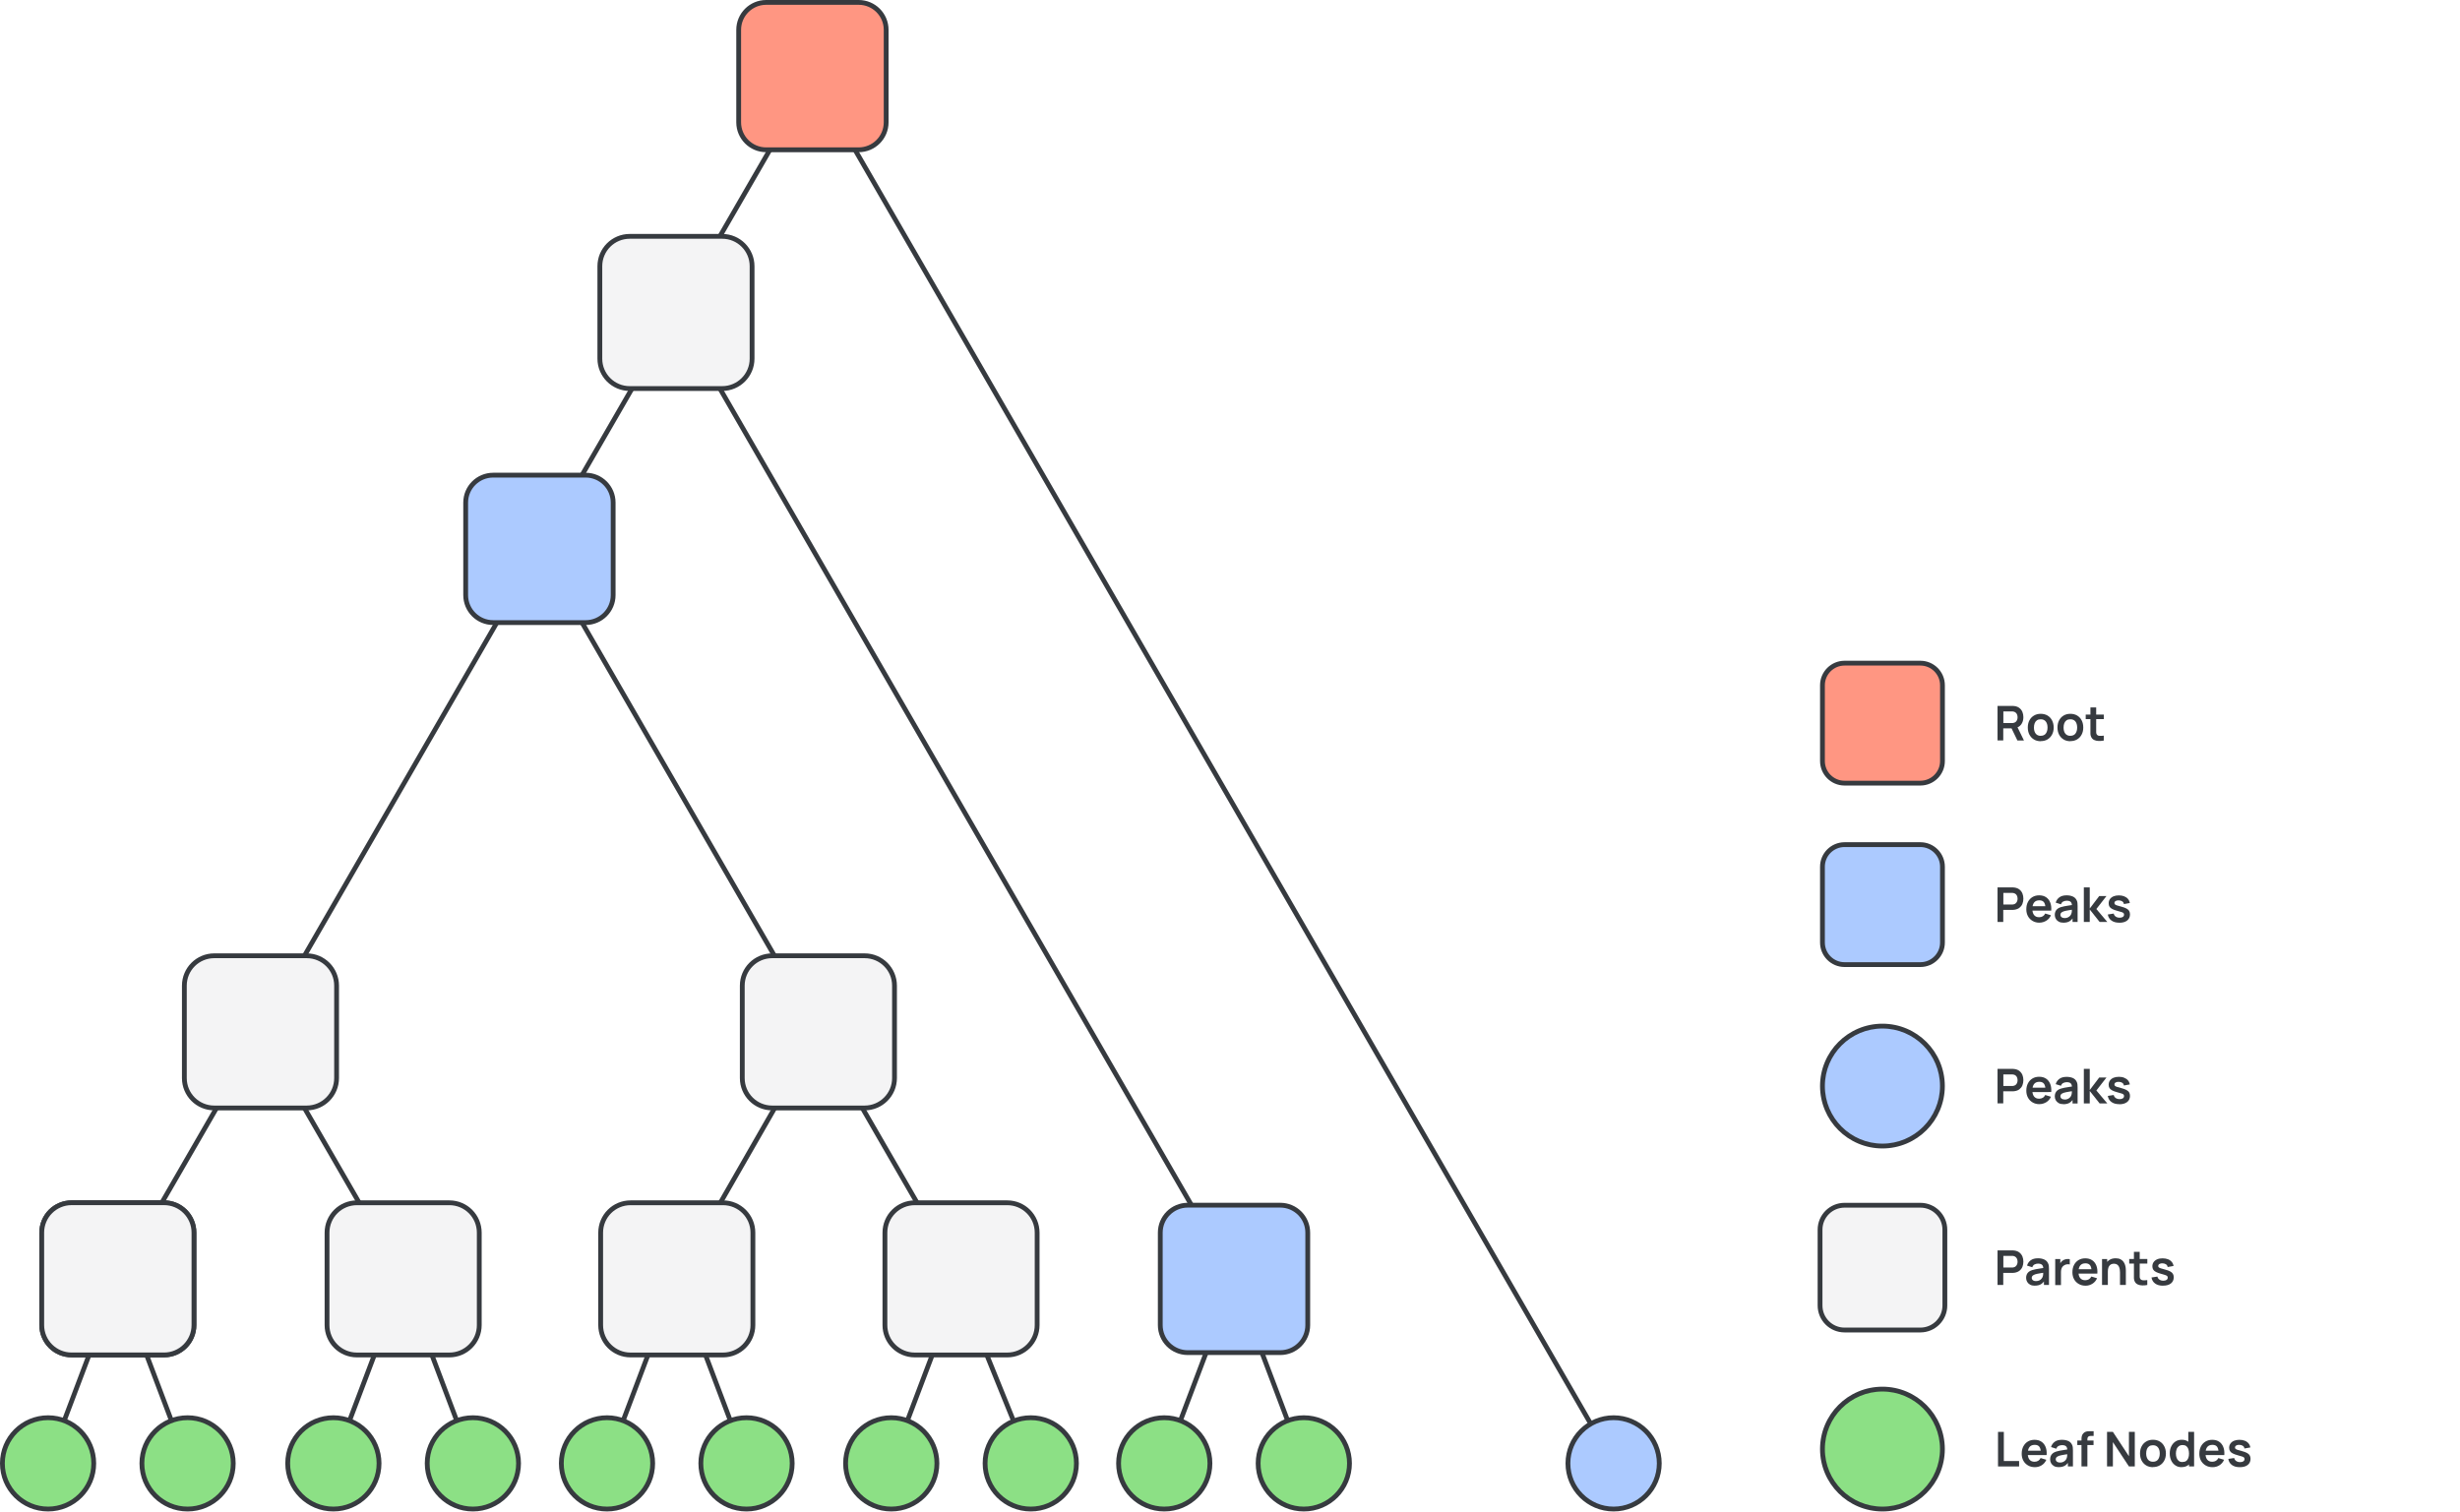
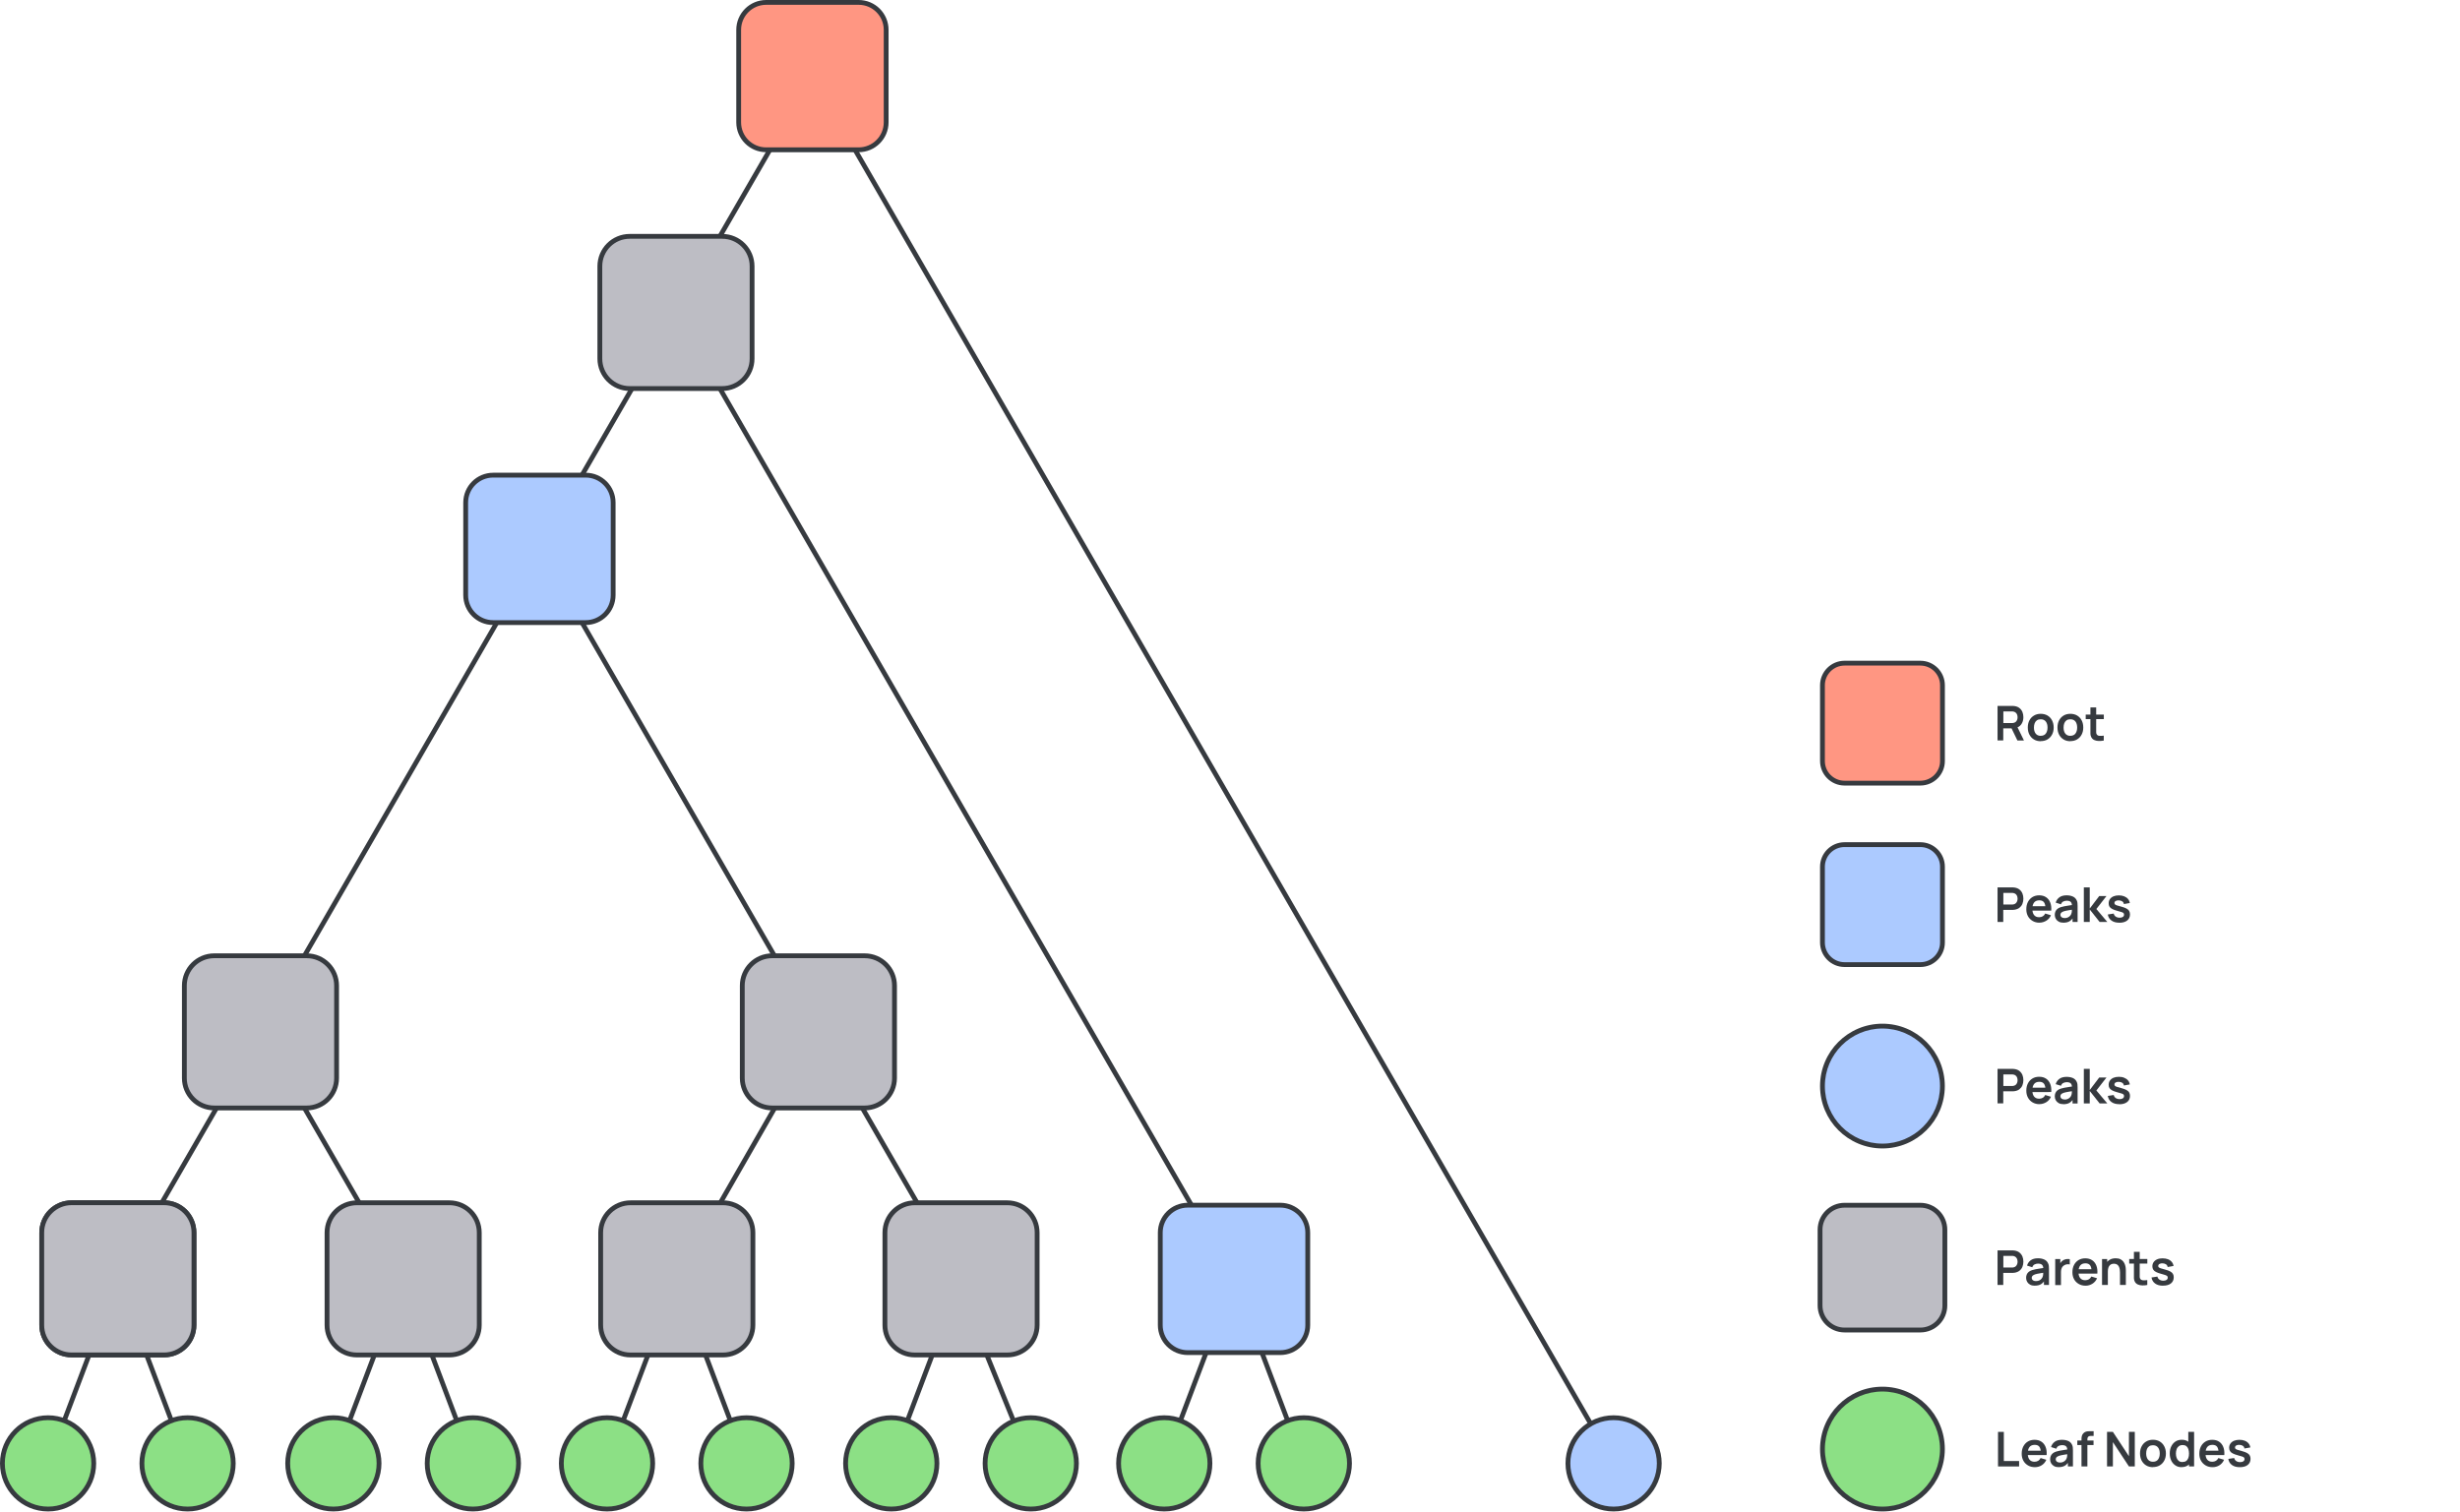
<svg xmlns="http://www.w3.org/2000/svg" id="a" viewBox="0 0 512.26 314.82">
  <defs>
-     <style>.b{fill:#ff9682;}.c{fill:#8ce085;}.d{fill:#accaff;}.e{fill:#363a3f;}.f{fill:#f4f4f5;}.f,.g{stroke:#363a3f;stroke-miterlimit:10;}.g{fill:none;}</style>
+     <style>.b{fill:#ff9682;}.c{fill:#8ce085;}.d{fill:#accaff;}.e{fill:#363a3f;}.f{fill:#bdbdc4;}.f,.g{stroke:#363a3f;stroke-miterlimit:10;}.g{fill:none;}</style>
  </defs>
  <g>
    <path class="c" d="M391.99,314.33c-6.89,0-12.49-5.6-12.49-12.49s5.6-12.49,12.49-12.49,12.49,5.6,12.49,12.49-5.6,12.49-12.49,12.49Z" />
    <path class="e" d="M391.99,289.84c6.61,0,11.99,5.38,11.99,11.99s-5.38,11.99-11.99,11.99-11.99-5.38-11.99-11.99,5.38-11.99,11.99-11.99m0-1c-7.18,0-12.99,5.82-12.99,12.99s5.82,12.99,12.99,12.99,12.99-5.82,12.99-12.99-5.82-12.99-12.99-12.99h0Z" />
  </g>
  <line class="g" x1="24.54" y1="266.38" x2="169.18" y2="15.85" />
  <line class="g" x1="140.92" y1="266.38" x2="170.41" y2="214.93" />
  <line class="g" x1="256.97" y1="266.38" x2="140.76" y2="65.08" />
  <line class="g" x1="200.12" y1="266.38" x2="112.33" y2="114.32" />
  <line class="g" x1="83.95" y1="266.38" x2="54.24" y2="214.93" />
  <rect class="f" x="8.69" y="250.53" width="31.7" height="31.7" rx="6.22" ry="6.22" />
  <g>
    <rect class="d" x="96.98" y="98.97" width="30.7" height="30.7" rx="5.72" ry="5.72" />
    <path class="e" d="M121.96,99.47c2.88,0,5.22,2.34,5.22,5.22v19.27c0,2.88-2.34,5.22-5.22,5.22h-19.27c-2.88,0-5.22-2.34-5.22-5.22v-19.27c0-2.88,2.34-5.22,5.22-5.22h19.27m0-1h-19.27c-3.43,0-6.22,2.78-6.22,6.22v19.27c0,3.43,2.78,6.22,6.22,6.22h19.27c3.43,0,6.22-2.78,6.22-6.22v-19.27c0-3.43-2.78-6.22-6.22-6.22h0Z" />
  </g>
  <rect class="f" x="38.39" y="199.08" width="31.7" height="31.7" rx="6.22" ry="6.22" />
  <rect class="f" x="154.57" y="199.08" width="31.7" height="31.7" rx="6.22" ry="6.22" />
  <rect class="f" x="124.91" y="49.23" width="31.7" height="31.7" rx="6.22" ry="6.22" />
  <line class="g" x1="336.01" y1="304.81" x2="169.18" y2="15.85" />
  <g>
    <path class="b" d="M159.55,.5h19.26c3.16,0,5.72,2.56,5.72,5.72V25.48c0,3.15-2.56,5.72-5.72,5.72h-19.26c-3.16,0-5.72-2.56-5.72-5.72V6.22c0-3.15,2.56-5.72,5.72-5.72Z" />
    <path class="e" d="M178.81,1c2.88,0,5.22,2.34,5.22,5.22V25.48c0,2.88-2.34,5.22-5.22,5.22h-19.27c-2.88,0-5.22-2.34-5.22-5.22V6.22c0-2.88,2.34-5.22,5.22-5.22h19.27M178.81,0h-19.27c-3.43,0-6.22,2.78-6.22,6.22V25.48c0,3.43,2.78,6.22,6.22,6.22h19.27c3.43,0,6.22-2.78,6.22-6.22V6.22C185.03,2.78,182.24,0,178.81,0h0Z" />
  </g>
  <g>
    <path class="b" d="M384.09,138.13h15.8c2.54,0,4.6,2.06,4.6,4.6v15.79c0,2.54-2.06,4.6-4.6,4.6h-15.79c-2.54,0-4.6-2.06-4.6-4.6v-15.79c0-2.54,2.06-4.6,4.6-4.6Z" />
    <path class="e" d="M399.89,138.63c2.26,0,4.1,1.84,4.1,4.1v15.79c0,2.26-1.84,4.1-4.1,4.1h-15.79c-2.26,0-4.1-1.84-4.1-4.1v-15.79c0-2.26,1.84-4.1,4.1-4.1h15.79m0-1h-15.79c-2.81,0-5.1,2.28-5.1,5.1v15.79c0,2.81,2.28,5.1,5.1,5.1h15.79c2.81,0,5.1-2.28,5.1-5.1v-15.79c0-2.81-2.28-5.1-5.1-5.1h0Z" />
  </g>
  <g>
    <path class="d" d="M384.09,175.93h15.8c2.54,0,4.6,2.06,4.6,4.6v15.79c0,2.54-2.06,4.6-4.6,4.6h-15.79c-2.54,0-4.6-2.06-4.6-4.6v-15.79c0-2.54,2.06-4.6,4.6-4.6Z" />
    <path class="e" d="M399.89,176.43c2.26,0,4.1,1.84,4.1,4.1v15.79c0,2.26-1.84,4.1-4.1,4.1h-15.79c-2.26,0-4.1-1.84-4.1-4.1v-15.79c0-2.26,1.84-4.1,4.1-4.1h15.79m0-1h-15.79c-2.81,0-5.1,2.28-5.1,5.1v15.79c0,2.81,2.28,5.1,5.1,5.1h15.79c2.81,0,5.1-2.28,5.1-5.1v-15.79c0-2.81-2.28-5.1-5.1-5.1h0Z" />
  </g>
  <g>
    <path class="d" d="M391.99,238.72c-6.89,0-12.49-5.6-12.49-12.49s5.6-12.49,12.49-12.49,12.49,5.6,12.49,12.49-5.6,12.49-12.49,12.49Z" />
    <path class="e" d="M391.99,214.23c6.61,0,11.99,5.38,11.99,11.99s-5.38,11.99-11.99,11.99-11.99-5.38-11.99-11.99,5.38-11.99,11.99-11.99m0-1c-7.18,0-12.99,5.82-12.99,12.99s5.82,12.99,12.99,12.99,12.99-5.82,12.99-12.99-5.82-12.99-12.99-12.99h0Z" />
  </g>
  <rect class="f" x="379" y="251.04" width="25.99" height="25.99" rx="5.1" ry="5.1" />
  <line class="g" x1="24.54" y1="266.38" x2="10.01" y2="304.81" />
  <line class="g" x1="24.54" y1="266.38" x2="39.06" y2="304.81" />
  <line class="g" x1="83.95" y1="266.38" x2="69.42" y2="304.81" />
  <line class="g" x1="83.95" y1="266.38" x2="98.47" y2="304.81" />
  <line class="g" x1="140.92" y1="266.38" x2="126.4" y2="304.81" />
  <line class="g" x1="140.92" y1="266.38" x2="155.45" y2="304.81" />
  <line class="g" x1="200.12" y1="266.38" x2="185.59" y2="304.81" />
  <line class="g" x1="198.86" y1="265.87" x2="214.64" y2="304.81" />
  <line class="g" x1="256.97" y1="266.38" x2="242.44" y2="304.81" />
  <line class="g" x1="256.97" y1="266.38" x2="271.5" y2="304.81" />
  <g>
    <circle class="c" cx="10.01" cy="304.81" r="9.51" />
    <path class="e" d="M10.01,295.8c4.97,0,9.01,4.04,9.01,9.01s-4.04,9.01-9.01,9.01-9.01-4.04-9.01-9.01,4.04-9.01,9.01-9.01m0-1C4.48,294.8,0,299.28,0,304.81s4.48,10.01,10.01,10.01,10.01-4.48,10.01-10.01-4.48-10.01-10.01-10.01h0Z" />
  </g>
  <g>
    <circle class="c" cx="39.06" cy="304.81" r="9.51" />
    <path class="e" d="M39.06,295.8c4.97,0,9.01,4.04,9.01,9.01s-4.04,9.01-9.01,9.01-9.01-4.04-9.01-9.01,4.04-9.01,9.01-9.01m0-1c-5.53,0-10.01,4.48-10.01,10.01s4.48,10.01,10.01,10.01,10.01-4.48,10.01-10.01-4.48-10.01-10.01-10.01h0Z" />
  </g>
  <g>
    <circle class="c" cx="69.42" cy="304.81" r="9.51" />
    <path class="e" d="M69.42,295.8c4.97,0,9.01,4.04,9.01,9.01s-4.04,9.01-9.01,9.01-9.01-4.04-9.01-9.01,4.04-9.01,9.01-9.01m0-1c-5.53,0-10.01,4.48-10.01,10.01s4.48,10.01,10.01,10.01,10.01-4.48,10.01-10.01-4.48-10.01-10.01-10.01h0Z" />
  </g>
  <g>
    <circle class="c" cx="98.47" cy="304.81" r="9.51" />
    <path class="e" d="M98.47,295.8c4.97,0,9.01,4.04,9.01,9.01s-4.04,9.01-9.01,9.01-9.01-4.04-9.01-9.01,4.04-9.01,9.01-9.01m0-1c-5.53,0-10.01,4.48-10.01,10.01s4.48,10.01,10.01,10.01,10.01-4.48,10.01-10.01-4.48-10.01-10.01-10.01h0Z" />
  </g>
  <g>
    <circle class="c" cx="126.4" cy="304.81" r="9.51" />
    <path class="e" d="M126.4,295.8c4.97,0,9.01,4.04,9.01,9.01s-4.04,9.01-9.01,9.01-9.01-4.04-9.01-9.01,4.04-9.01,9.01-9.01m0-1c-5.53,0-10.01,4.48-10.01,10.01s4.48,10.01,10.01,10.01,10.01-4.48,10.01-10.01-4.48-10.01-10.01-10.01h0Z" />
  </g>
  <g>
    <circle class="c" cx="155.45" cy="304.81" r="9.51" />
    <path class="e" d="M155.45,295.8c4.97,0,9.01,4.04,9.01,9.01s-4.04,9.01-9.01,9.01-9.01-4.04-9.01-9.01,4.04-9.01,9.01-9.01m0-1c-5.53,0-10.01,4.48-10.01,10.01s4.48,10.01,10.01,10.01,10.01-4.48,10.01-10.01-4.48-10.01-10.01-10.01h0Z" />
  </g>
  <g>
    <circle class="c" cx="185.59" cy="304.81" r="9.51" />
    <path class="e" d="M185.59,295.8c4.97,0,9.01,4.04,9.01,9.01s-4.04,9.01-9.01,9.01-9.01-4.04-9.01-9.01,4.04-9.01,9.01-9.01m0-1c-5.53,0-10.01,4.48-10.01,10.01s4.48,10.01,10.01,10.01,10.01-4.48,10.01-10.01-4.48-10.01-10.01-10.01h0Z" />
  </g>
  <g>
    <circle class="c" cx="214.64" cy="304.81" r="9.51" />
    <path class="e" d="M214.64,295.8c4.97,0,9.01,4.04,9.01,9.01s-4.04,9.01-9.01,9.01-9.01-4.04-9.01-9.01,4.04-9.01,9.01-9.01m0-1c-5.53,0-10.01,4.48-10.01,10.01s4.48,10.01,10.01,10.01,10.01-4.48,10.01-10.01-4.48-10.01-10.01-10.01h0Z" />
  </g>
  <g>
    <circle class="c" cx="242.44" cy="304.81" r="9.51" />
    <path class="e" d="M242.44,295.8c4.97,0,9.01,4.04,9.01,9.01s-4.04,9.01-9.01,9.01-9.01-4.04-9.01-9.01,4.04-9.01,9.01-9.01m0-1c-5.53,0-10.01,4.48-10.01,10.01s4.48,10.01,10.01,10.01,10.01-4.48,10.01-10.01-4.48-10.01-10.01-10.01h0Z" />
  </g>
  <g>
    <circle class="c" cx="271.49" cy="304.81" r="9.51" />
    <path class="e" d="M271.5,295.8c4.97,0,9.01,4.04,9.01,9.01s-4.04,9.01-9.01,9.01-9.01-4.04-9.01-9.01,4.04-9.01,9.01-9.01m0-1c-5.53,0-10.01,4.48-10.01,10.01s4.48,10.01,10.01,10.01,10.01-4.48,10.01-10.01-4.48-10.01-10.01-10.01h0Z" />
  </g>
  <g>
    <circle class="d" cx="336.01" cy="304.81" r="9.51" />
    <path class="e" d="M336.01,295.8c4.97,0,9.01,4.04,9.01,9.01s-4.04,9.01-9.01,9.01-9.01-4.04-9.01-9.01,4.04-9.01,9.01-9.01m0-1c-5.53,0-10.01,4.48-10.01,10.01s4.48,10.01,10.01,10.01,10.01-4.48,10.01-10.01-4.48-10.01-10.01-10.01h0Z" />
  </g>
  <rect class="f" x="8.69" y="250.53" width="31.7" height="31.7" rx="6.22" ry="6.22" transform="translate(49.08 532.75) rotate(-180)" />
  <rect class="f" x="68.1" y="250.53" width="31.7" height="31.7" rx="6.22" ry="6.22" />
  <rect class="f" x="125.08" y="250.53" width="31.7" height="31.7" rx="6.22" ry="6.22" />
  <rect class="f" x="184.27" y="250.53" width="31.7" height="31.7" rx="6.22" ry="6.22" />
  <g>
    <rect class="d" x="241.62" y="251.03" width="30.7" height="30.7" rx="5.72" ry="5.72" />
    <path class="e" d="M266.6,251.53c2.88,0,5.22,2.34,5.22,5.22v19.27c0,2.88-2.34,5.22-5.22,5.22h-19.27c-2.88,0-5.22-2.34-5.22-5.22v-19.27c0-2.88,2.34-5.22,5.22-5.22h19.27m0-1h-19.27c-3.43,0-6.22,2.78-6.22,6.22v19.27c0,3.43,2.78,6.22,6.22,6.22h19.27c3.43,0,6.22-2.78,6.22-6.22v-19.27c0-3.43-2.78-6.22-6.22-6.22h0Z" />
  </g>
  <g>
    <path class="e" d="M416.06,305.45v-7.2h1.21v6.07h3.18v1.13h-4.38Z" />
    <path class="e" d="M423.75,305.6c-.55,0-1.03-.12-1.44-.36-.41-.24-.74-.56-.97-.98-.23-.42-.35-.9-.35-1.45,0-.59,.11-1.1,.34-1.54,.23-.43,.54-.77,.94-1.01,.4-.24,.87-.36,1.4-.36,.56,0,1.04,.13,1.43,.39,.39,.26,.68,.63,.87,1.11,.19,.48,.26,1.04,.21,1.68h-1.2v-.44c0-.59-.11-1.01-.31-1.29-.2-.27-.52-.4-.96-.4-.49,0-.86,.15-1.1,.46s-.36,.75-.36,1.34c0,.55,.12,.97,.36,1.27,.24,.3,.59,.45,1.05,.45,.3,0,.55-.07,.77-.2,.21-.13,.38-.32,.5-.57l1.19,.36c-.21,.49-.53,.87-.96,1.14-.43,.27-.91,.4-1.43,.4Zm-1.86-2.52v-.91h3.71v.91h-3.71Z" />
    <path class="e" d="M428.72,305.6c-.39,0-.72-.07-.99-.22-.27-.15-.47-.35-.61-.59-.14-.25-.21-.52-.21-.82,0-.26,.04-.49,.13-.7,.09-.21,.22-.39,.4-.54,.18-.15,.41-.28,.7-.37,.22-.07,.47-.13,.76-.19,.29-.06,.61-.11,.95-.16,.34-.05,.7-.1,1.07-.16l-.43,.25c0-.37-.08-.65-.25-.83-.17-.18-.46-.26-.86-.26-.24,0-.48,.06-.71,.17s-.38,.31-.47,.58l-1.1-.35c.13-.46,.39-.82,.76-1.1,.38-.28,.88-.41,1.52-.41,.48,0,.9,.08,1.27,.23s.63,.41,.81,.77c.1,.19,.15,.38,.17,.58,.02,.2,.03,.41,.03,.65v3.31h-1.05v-1.17l.17,.19c-.24,.39-.53,.68-.85,.86-.33,.18-.73,.27-1.22,.27Zm.24-.96c.27,0,.51-.05,.7-.15,.19-.1,.35-.21,.46-.35s.19-.27,.23-.4c.06-.15,.1-.33,.11-.53,0-.2,.01-.36,.01-.48l.37,.11c-.36,.06-.67,.11-.93,.15-.26,.04-.48,.08-.67,.12-.19,.04-.35,.08-.5,.13-.14,.05-.26,.11-.36,.18-.1,.07-.17,.14-.22,.23-.05,.09-.08,.19-.08,.3,0,.13,.03,.25,.1,.35s.16,.18,.29,.24c.13,.06,.29,.09,.48,.09Z" />
    <path class="e" d="M432.57,300.99v-.94h3.38v.94h-3.38Zm.87,4.46v-5.48c0-.14,0-.29,.01-.45,.01-.16,.04-.33,.09-.49,.05-.16,.13-.31,.26-.45,.15-.17,.32-.29,.5-.35,.18-.07,.36-.1,.53-.11,.17,0,.33-.01,.46-.01h.68v.98h-.62c-.23,0-.4,.06-.51,.17-.11,.12-.17,.27-.17,.45v5.74h-1.21Z" />
    <path class="e" d="M438.76,305.45v-7.2h1.22l3.34,5.07v-5.07h1.22v7.2h-1.22l-3.34-5.07v5.07h-1.22Z" />
    <path class="e" d="M448.32,305.6c-.54,0-1.01-.12-1.42-.37-.4-.24-.71-.58-.94-1.01-.22-.43-.33-.92-.33-1.48s.11-1.06,.34-1.49,.54-.76,.95-1c.4-.24,.87-.36,1.4-.36s1.02,.12,1.42,.36c.4,.24,.72,.58,.94,1.01,.22,.43,.34,.92,.34,1.48s-.11,1.05-.34,1.48c-.22,.43-.54,.76-.94,1-.4,.24-.88,.36-1.41,.36Zm0-1.13c.48,0,.84-.16,1.07-.48,.23-.32,.35-.73,.35-1.24s-.12-.94-.36-1.25-.59-.47-1.06-.47c-.32,0-.59,.07-.8,.22-.21,.15-.36,.35-.46,.6-.1,.26-.15,.56-.15,.9,0,.52,.12,.94,.36,1.25,.24,.31,.59,.47,1.05,.47Z" />
    <path class="e" d="M454.28,305.6c-.5,0-.93-.12-1.3-.38-.37-.25-.66-.59-.86-1.02s-.3-.92-.3-1.46,.1-1.04,.31-1.46c.21-.43,.5-.77,.87-1.02,.38-.25,.82-.37,1.33-.37s.95,.12,1.29,.37c.35,.25,.61,.59,.79,1.02,.18,.43,.27,.92,.27,1.46s-.09,1.02-.27,1.45-.45,.77-.8,1.02c-.36,.25-.8,.38-1.33,.38Zm.19-1.08c.32,0,.58-.07,.78-.22,.2-.15,.34-.36,.44-.62s.14-.58,.14-.92-.05-.66-.14-.93-.23-.47-.43-.62-.44-.22-.75-.22c-.32,0-.59,.08-.8,.24-.21,.16-.37,.37-.46,.64-.1,.27-.15,.57-.15,.89s.05,.63,.15,.9c.1,.27,.25,.48,.45,.64,.2,.16,.46,.23,.78,.23Zm1.36,.93v-3.79h-.15v-3.41h1.21v7.2h-1.06Z" />
    <path class="e" d="M460.74,305.6c-.55,0-1.03-.12-1.44-.36-.41-.24-.73-.56-.97-.98s-.35-.9-.35-1.45c0-.59,.11-1.1,.34-1.54,.23-.43,.54-.77,.95-1.01,.4-.24,.87-.36,1.4-.36,.56,0,1.04,.13,1.43,.39,.39,.26,.68,.63,.87,1.11,.19,.48,.26,1.04,.21,1.68h-1.19v-.44c0-.59-.11-1.01-.31-1.29-.2-.27-.52-.4-.96-.4-.49,0-.86,.15-1.1,.46s-.36,.75-.36,1.34c0,.55,.12,.97,.36,1.27,.24,.3,.59,.45,1.05,.45,.3,0,.55-.07,.77-.2,.21-.13,.38-.32,.5-.57l1.19,.36c-.21,.49-.53,.87-.96,1.14-.43,.27-.91,.4-1.43,.4Zm-1.86-2.52v-.91h3.71v.91h-3.71Z" />
    <path class="e" d="M466.39,305.6c-.67,0-1.21-.15-1.62-.45-.42-.3-.67-.72-.76-1.27l1.23-.19c.06,.27,.2,.48,.42,.63,.22,.15,.49,.23,.82,.23,.29,0,.51-.06,.67-.17,.16-.12,.24-.27,.24-.47,0-.12-.03-.22-.09-.3s-.19-.15-.38-.22c-.2-.07-.5-.16-.9-.26-.45-.12-.81-.25-1.08-.39-.27-.14-.46-.3-.57-.49-.12-.19-.18-.42-.18-.69,0-.34,.09-.63,.27-.88,.18-.25,.42-.44,.74-.58,.32-.13,.69-.2,1.12-.2s.79,.06,1.12,.19c.33,.13,.59,.32,.79,.56,.2,.24,.32,.52,.37,.84l-1.23,.22c-.03-.23-.13-.41-.31-.54s-.42-.21-.71-.22c-.28-.02-.51,.03-.68,.13-.17,.1-.26,.24-.26,.43,0,.1,.03,.19,.1,.26s.21,.15,.42,.22c.21,.07,.53,.16,.95,.27,.43,.11,.77,.24,1.03,.38,.26,.14,.45,.31,.56,.51s.17,.43,.17,.71c0,.54-.2,.97-.59,1.28s-.94,.46-1.64,.46Z" />
  </g>
  <g>
    <path class="e" d="M415.96,267.65v-7.2h2.97c.07,0,.16,0,.27,0s.21,.02,.3,.03c.42,.06,.76,.2,1.03,.42s.47,.48,.61,.81c.13,.33,.2,.69,.2,1.08s-.07,.75-.2,1.08c-.13,.32-.34,.59-.61,.81-.27,.21-.61,.35-1.03,.42-.09,.01-.2,.02-.31,.03-.11,0-.2,0-.27,0h-1.77v2.52h-1.21Zm1.21-3.64h1.72c.07,0,.14,0,.22,0,.08,0,.16-.02,.23-.04,.2-.05,.36-.14,.47-.27s.2-.27,.25-.43c.05-.16,.07-.32,.07-.47s-.03-.31-.07-.47c-.05-.16-.13-.3-.25-.43s-.27-.21-.47-.27c-.07-.02-.15-.03-.23-.04-.08,0-.16,0-.22,0h-1.72v2.43Z" />
    <path class="e" d="M423.72,267.8c-.39,0-.72-.07-.99-.22s-.47-.35-.61-.59-.21-.52-.21-.82c0-.26,.04-.49,.13-.7,.09-.21,.22-.39,.4-.54,.18-.15,.41-.28,.7-.37,.22-.07,.47-.13,.76-.19,.29-.06,.61-.11,.95-.16s.7-.1,1.07-.16l-.43,.24c0-.37-.08-.65-.25-.82-.17-.18-.46-.27-.86-.27-.24,0-.48,.06-.71,.17s-.38,.31-.47,.59l-1.1-.35c.13-.46,.39-.82,.76-1.1,.38-.28,.88-.42,1.52-.42,.48,0,.9,.08,1.27,.24,.37,.16,.64,.41,.81,.77,.1,.19,.16,.38,.18,.58,.02,.2,.03,.41,.03,.65v3.31h-1.05v-1.17l.18,.19c-.24,.39-.53,.68-.85,.86-.32,.18-.73,.27-1.22,.27Zm.24-.96c.27,0,.51-.05,.7-.14s.35-.21,.46-.36c.12-.14,.19-.27,.23-.39,.06-.15,.1-.33,.11-.53s.01-.36,.01-.48l.37,.11c-.36,.06-.68,.11-.94,.15s-.48,.08-.67,.12c-.19,.04-.35,.08-.49,.13-.14,.05-.26,.11-.36,.18-.1,.07-.17,.14-.22,.23-.05,.09-.08,.19-.08,.3,0,.13,.03,.25,.1,.35,.07,.1,.16,.18,.29,.24,.13,.06,.29,.09,.48,.09Z" />
    <path class="e" d="M427.97,267.65v-5.4h1.06v1.32l-.13-.17c.07-.18,.16-.34,.27-.49s.25-.27,.4-.37c.13-.09,.28-.16,.44-.21,.16-.05,.33-.08,.5-.09s.33,0,.49,.02v1.12c-.16-.05-.34-.06-.55-.04-.21,.02-.39,.08-.56,.18-.17,.09-.3,.21-.41,.34-.11,.14-.18,.3-.23,.48-.05,.18-.08,.37-.08,.58v2.75h-1.21Z" />
    <path class="e" d="M434.31,267.8c-.55,0-1.03-.12-1.44-.36-.41-.24-.74-.56-.97-.98-.23-.42-.35-.9-.35-1.45,0-.59,.11-1.1,.34-1.54,.23-.43,.54-.77,.94-1.01,.4-.24,.87-.36,1.4-.36,.56,0,1.04,.13,1.43,.39,.39,.26,.68,.63,.87,1.11,.19,.48,.26,1.04,.21,1.68h-1.2v-.44c0-.59-.11-1.02-.31-1.29s-.52-.41-.96-.41c-.49,0-.86,.15-1.1,.46s-.36,.75-.36,1.34c0,.55,.12,.97,.36,1.27,.24,.3,.59,.45,1.05,.45,.3,0,.55-.07,.77-.2,.21-.13,.38-.32,.5-.57l1.19,.36c-.21,.49-.53,.87-.96,1.14-.43,.27-.91,.41-1.43,.41Zm-1.86-2.52v-.91h3.71v.91h-3.71Z" />
    <path class="e" d="M437.72,267.65v-5.4h1.07v1.68h.14v3.72h-1.22Zm3.74,0v-2.6c0-.17-.01-.36-.04-.57s-.08-.41-.16-.6c-.09-.19-.21-.35-.38-.47-.17-.12-.39-.19-.68-.19-.15,0-.3,.03-.46,.07-.15,.05-.29,.14-.41,.26-.12,.12-.22,.29-.29,.5-.07,.21-.11,.48-.11,.81l-.71-.3c0-.46,.09-.88,.27-1.25s.44-.67,.79-.89c.35-.22,.77-.33,1.28-.33,.4,0,.73,.07,.99,.2,.26,.13,.47,.3,.62,.51,.15,.21,.27,.43,.34,.66,.07,.23,.12,.46,.14,.66s.03,.38,.03,.51v3.02h-1.22Z" />
    <path class="e" d="M443.38,263.19v-.95h3.77v.95h-3.77Zm3.77,4.46c-.36,.07-.71,.1-1.05,.09-.34,0-.65-.07-.92-.19-.27-.12-.48-.31-.62-.56-.12-.23-.19-.47-.2-.71,0-.24,0-.52,0-.83v-4.7h1.2v4.62c0,.22,0,.41,0,.57,0,.16,.04,.3,.1,.4,.12,.2,.31,.31,.58,.33,.26,.02,.56,.01,.9-.04v1.01Z" />
    <path class="e" d="M450.4,267.8c-.67,0-1.21-.15-1.62-.45-.42-.3-.67-.72-.76-1.26l1.23-.19c.06,.27,.2,.48,.42,.63s.49,.23,.82,.23c.29,0,.51-.06,.67-.17,.16-.12,.24-.27,.24-.47,0-.12-.03-.22-.09-.3-.06-.07-.19-.15-.38-.22-.2-.07-.5-.16-.9-.27-.45-.12-.81-.25-1.08-.39-.27-.14-.46-.3-.57-.49-.12-.19-.18-.42-.18-.69,0-.34,.09-.63,.27-.88,.18-.25,.42-.44,.74-.58s.69-.2,1.12-.2,.79,.07,1.12,.19c.33,.13,.59,.32,.79,.56,.2,.24,.32,.52,.37,.84l-1.23,.22c-.03-.23-.13-.41-.31-.54-.18-.13-.42-.21-.71-.23-.28-.02-.51,.03-.68,.13-.17,.1-.26,.24-.26,.43,0,.1,.03,.19,.1,.26,.07,.07,.21,.15,.42,.22,.21,.07,.53,.16,.95,.27,.43,.11,.77,.24,1.03,.38,.26,.14,.45,.31,.56,.51,.12,.2,.17,.44,.17,.71,0,.54-.2,.97-.59,1.28-.39,.31-.94,.46-1.64,.46Z" />
  </g>
  <g>
    <path class="e" d="M415.96,229.84v-7.2h2.97c.07,0,.16,0,.27,0s.21,.02,.3,.03c.42,.06,.76,.2,1.03,.42s.47,.48,.61,.81c.13,.33,.2,.69,.2,1.08s-.07,.75-.2,1.08c-.13,.33-.34,.59-.61,.81s-.61,.35-1.03,.41c-.09,.01-.2,.02-.31,.03-.11,0-.2,0-.27,0h-1.77v2.51h-1.21Zm1.21-3.64h1.72c.07,0,.14,0,.22,0,.08,0,.16-.02,.23-.04,.2-.05,.36-.14,.47-.26,.12-.13,.2-.27,.25-.43,.05-.16,.07-.32,.07-.47s-.03-.31-.07-.47c-.05-.16-.13-.31-.25-.43-.12-.13-.27-.22-.47-.26-.07-.02-.15-.03-.23-.04-.08,0-.16,0-.22,0h-1.72v2.43Z" />
    <path class="e" d="M424.71,229.99c-.55,0-1.03-.12-1.44-.36-.41-.24-.74-.57-.97-.99-.23-.42-.35-.9-.35-1.45,0-.59,.11-1.1,.34-1.54s.54-.77,.94-1.01c.4-.24,.87-.36,1.4-.36,.56,0,1.04,.13,1.43,.39,.39,.26,.68,.63,.87,1.11s.26,1.04,.21,1.68h-1.2v-.44c0-.59-.11-1.01-.31-1.28s-.52-.41-.96-.41c-.49,0-.86,.15-1.1,.46-.24,.31-.36,.75-.36,1.34,0,.55,.12,.97,.36,1.27,.24,.3,.59,.45,1.05,.45,.3,0,.55-.07,.77-.2s.38-.32,.5-.57l1.19,.36c-.21,.49-.53,.87-.96,1.13s-.91,.41-1.43,.41Zm-1.86-2.52v-.91h3.71v.91h-3.71Z" />
    <path class="e" d="M429.69,229.99c-.39,0-.72-.07-.99-.22-.27-.15-.47-.35-.61-.59s-.21-.52-.21-.81c0-.26,.04-.49,.13-.7,.09-.21,.22-.39,.4-.54s.41-.28,.7-.37c.22-.07,.47-.13,.76-.19,.29-.06,.61-.11,.95-.16s.7-.1,1.07-.16l-.43,.25c0-.37-.08-.65-.25-.83-.17-.18-.46-.26-.86-.26-.24,0-.48,.06-.71,.17s-.38,.31-.47,.58l-1.1-.34c.13-.46,.39-.82,.76-1.1s.88-.42,1.52-.42c.48,0,.9,.08,1.27,.23,.37,.16,.63,.41,.81,.77,.1,.19,.15,.38,.17,.58,.02,.2,.03,.41,.03,.65v3.32h-1.05v-1.17l.17,.19c-.24,.39-.53,.68-.85,.86-.33,.18-.73,.27-1.22,.27Zm.24-.96c.27,0,.51-.05,.7-.15s.35-.21,.46-.35c.12-.14,.19-.27,.23-.4,.06-.15,.1-.33,.11-.53,0-.2,.01-.36,.01-.48l.37,.11c-.36,.06-.67,.11-.93,.15-.26,.04-.48,.08-.67,.12-.19,.04-.35,.08-.5,.13-.14,.05-.26,.11-.36,.17-.1,.07-.17,.14-.22,.23-.05,.09-.08,.19-.08,.3,0,.13,.03,.25,.1,.35s.16,.18,.29,.24c.13,.06,.29,.09,.48,.09Z" />
    <path class="e" d="M433.93,229.84v-7.2h1.23v4.4l1.97-2.6h1.51l-2.1,2.7,2.28,2.7h-1.6l-2.06-2.6v2.6h-1.23Z" />
    <path class="e" d="M441.3,229.99c-.67,0-1.21-.15-1.62-.45-.42-.3-.67-.72-.76-1.27l1.23-.19c.06,.27,.2,.48,.42,.63s.49,.23,.82,.23c.29,0,.51-.06,.67-.17s.24-.27,.24-.47c0-.12-.03-.22-.09-.3-.06-.08-.19-.15-.38-.22-.2-.07-.5-.16-.9-.26-.46-.12-.81-.25-1.08-.39-.27-.14-.46-.3-.58-.49-.12-.19-.17-.42-.17-.69,0-.34,.09-.63,.26-.88,.18-.25,.42-.44,.74-.58,.32-.13,.69-.2,1.12-.2s.79,.06,1.12,.2c.32,.13,.59,.31,.79,.55s.32,.52,.37,.84l-1.23,.22c-.03-.23-.13-.41-.31-.54-.18-.13-.42-.21-.71-.22-.28-.02-.51,.03-.69,.13s-.26,.24-.26,.43c0,.1,.04,.19,.11,.27,.07,.07,.21,.15,.42,.22s.53,.16,.95,.27c.43,.11,.78,.24,1.03,.38s.45,.31,.56,.51c.11,.2,.17,.43,.17,.71,0,.54-.2,.97-.59,1.28-.4,.31-.94,.47-1.64,.47Z" />
  </g>
  <g>
    <path class="e" d="M415.96,192.04v-7.2h2.97c.07,0,.16,0,.27,0s.21,.02,.3,.03c.42,.06,.76,.2,1.03,.42,.27,.21,.47,.48,.61,.81,.13,.33,.2,.69,.2,1.08s-.07,.75-.2,1.08c-.13,.33-.34,.59-.61,.81s-.61,.35-1.03,.42c-.09,.01-.2,.02-.31,.03s-.2,0-.27,0h-1.77v2.51h-1.21Zm1.21-3.64h1.72c.07,0,.14,0,.22,0,.08,0,.16-.02,.23-.04,.2-.05,.36-.14,.47-.27,.12-.13,.2-.27,.25-.43,.05-.16,.07-.32,.07-.47s-.03-.31-.07-.47c-.05-.16-.13-.31-.25-.43s-.27-.21-.47-.26c-.07-.02-.15-.03-.23-.04-.08,0-.16,0-.22,0h-1.72v2.43Z" />
    <path class="e" d="M424.71,192.19c-.55,0-1.03-.12-1.44-.36-.41-.24-.74-.56-.97-.98-.23-.42-.35-.9-.35-1.45,0-.59,.11-1.1,.34-1.54,.23-.43,.54-.77,.94-1.01,.4-.24,.87-.36,1.4-.36,.56,0,1.04,.13,1.43,.39,.39,.26,.68,.63,.87,1.11s.26,1.04,.21,1.68h-1.2v-.44c0-.59-.11-1.01-.31-1.29-.2-.27-.52-.41-.96-.41-.49,0-.86,.15-1.1,.46s-.36,.75-.36,1.34c0,.55,.12,.97,.36,1.27s.59,.45,1.05,.45c.3,0,.55-.07,.77-.2,.21-.13,.38-.32,.5-.57l1.19,.36c-.21,.49-.53,.87-.96,1.13s-.91,.41-1.43,.41Zm-1.86-2.52v-.91h3.71v.91h-3.71Z" />
    <path class="e" d="M429.69,192.19c-.39,0-.72-.07-.99-.22-.27-.15-.47-.35-.61-.59-.14-.25-.21-.52-.21-.81,0-.26,.04-.49,.13-.7,.09-.21,.22-.39,.4-.54,.18-.15,.41-.28,.7-.37,.22-.07,.47-.13,.76-.19,.29-.06,.61-.11,.95-.16,.34-.05,.7-.1,1.07-.16l-.43,.25c0-.37-.08-.65-.25-.83s-.46-.26-.86-.26c-.24,0-.48,.06-.71,.17s-.38,.31-.47,.58l-1.1-.35c.13-.46,.39-.82,.76-1.1s.88-.42,1.52-.42c.48,0,.9,.08,1.27,.24,.37,.16,.63,.41,.81,.77,.1,.19,.15,.38,.17,.58,.02,.2,.03,.41,.03,.65v3.31h-1.05v-1.17l.17,.19c-.24,.39-.53,.68-.85,.86-.33,.18-.73,.27-1.22,.27Zm.24-.96c.27,0,.51-.05,.7-.15s.35-.21,.46-.35c.12-.14,.19-.27,.23-.4,.06-.15,.1-.33,.11-.53,0-.2,.01-.36,.01-.48l.37,.11c-.36,.06-.67,.11-.93,.15-.26,.04-.48,.08-.67,.12-.19,.04-.35,.08-.5,.13-.14,.05-.26,.11-.36,.18-.1,.07-.17,.14-.22,.23-.05,.09-.08,.19-.08,.3,0,.13,.03,.25,.1,.35s.16,.18,.29,.24c.13,.06,.29,.09,.48,.09Z" />
    <path class="e" d="M433.93,192.04v-7.2h1.23v4.4l1.97-2.6h1.51l-2.1,2.7,2.28,2.7h-1.6l-2.06-2.6v2.6h-1.23Z" />
    <path class="e" d="M441.3,192.19c-.67,0-1.21-.15-1.62-.45s-.67-.72-.76-1.26l1.23-.19c.06,.27,.2,.48,.42,.63s.49,.23,.82,.23c.29,0,.51-.06,.67-.17s.24-.27,.24-.47c0-.12-.03-.22-.09-.3-.06-.08-.19-.15-.38-.22s-.5-.16-.9-.26c-.46-.12-.81-.25-1.08-.39-.27-.14-.46-.3-.58-.49-.12-.19-.17-.42-.17-.69,0-.34,.09-.63,.26-.88,.18-.25,.42-.44,.74-.58,.32-.13,.69-.2,1.12-.2s.79,.07,1.12,.2c.32,.13,.59,.31,.79,.55s.32,.52,.37,.84l-1.23,.22c-.03-.23-.13-.41-.31-.54-.18-.13-.42-.21-.71-.23-.28-.02-.51,.03-.69,.13s-.26,.24-.26,.43c0,.1,.04,.19,.11,.27s.21,.15,.42,.22,.53,.16,.95,.27c.43,.11,.78,.24,1.03,.38s.45,.31,.56,.51c.11,.2,.17,.43,.17,.71,0,.54-.2,.97-.59,1.28-.4,.31-.94,.46-1.64,.46Z" />
  </g>
  <g>
    <path class="e" d="M415.96,154.24v-7.2h2.97c.07,0,.16,0,.27,0s.21,.02,.3,.03c.42,.06,.76,.2,1.03,.42,.27,.21,.47,.48,.61,.81,.13,.33,.2,.69,.2,1.08,0,.59-.15,1.09-.45,1.51s-.75,.68-1.37,.78l-.52,.04h-1.85v2.52h-1.21Zm1.21-3.64h1.72c.07,0,.14,0,.22,0,.08,0,.16-.02,.23-.04,.2-.05,.36-.14,.47-.26s.2-.27,.25-.43c.05-.16,.07-.32,.07-.47s-.03-.31-.07-.47c-.05-.16-.13-.31-.25-.43-.12-.13-.27-.22-.47-.27-.07-.02-.15-.03-.23-.04-.08,0-.16,0-.22,0h-1.72v2.43Zm2.93,3.64l-1.42-2.93,1.22-.27,1.56,3.2h-1.37Z" />
    <path class="e" d="M424.95,154.39c-.54,0-1.01-.12-1.42-.37-.4-.24-.71-.58-.94-1.01-.22-.43-.33-.92-.33-1.48s.11-1.06,.34-1.49,.54-.76,.95-1c.4-.24,.87-.36,1.4-.36s1.02,.12,1.42,.36c.4,.24,.72,.58,.94,1.01s.34,.92,.34,1.48-.11,1.05-.34,1.48-.54,.76-.94,1c-.4,.24-.88,.36-1.41,.36Zm0-1.13c.48,0,.84-.16,1.07-.48,.23-.32,.35-.73,.35-1.24s-.12-.94-.36-1.25c-.24-.31-.59-.47-1.06-.47-.32,0-.59,.07-.8,.22-.21,.15-.36,.35-.46,.61-.1,.26-.15,.56-.15,.9,0,.52,.12,.94,.36,1.25,.24,.31,.59,.47,1.05,.47Z" />
    <path class="e" d="M431.12,154.39c-.54,0-1.01-.12-1.41-.37-.4-.24-.72-.58-.94-1.01-.22-.43-.33-.92-.33-1.48s.11-1.06,.34-1.49,.54-.76,.94-1c.4-.24,.87-.36,1.4-.36s1.02,.12,1.42,.36c.4,.24,.72,.58,.94,1.01,.22,.43,.33,.92,.33,1.48s-.11,1.05-.34,1.48c-.22,.43-.54,.76-.94,1-.4,.24-.88,.36-1.42,.36Zm0-1.13c.48,0,.84-.16,1.07-.48,.23-.32,.35-.73,.35-1.24s-.12-.94-.35-1.25c-.24-.31-.59-.47-1.07-.47-.32,0-.59,.07-.8,.22-.21,.15-.36,.35-.46,.61-.1,.26-.15,.56-.15,.9,0,.52,.12,.94,.36,1.25,.24,.31,.59,.47,1.05,.47Z" />
    <path class="e" d="M434.32,149.79v-.95h3.77v.95h-3.77Zm3.77,4.46c-.36,.07-.71,.1-1.05,.09-.34,0-.65-.07-.92-.19-.27-.12-.48-.31-.62-.56-.12-.23-.19-.47-.2-.71,0-.24,0-.52,0-.83v-4.7h1.2v4.62c0,.22,0,.41,0,.57s.04,.3,.1,.4c.12,.2,.31,.31,.58,.33,.26,.02,.56,.01,.9-.04v1.01Z" />
  </g>
</svg>
